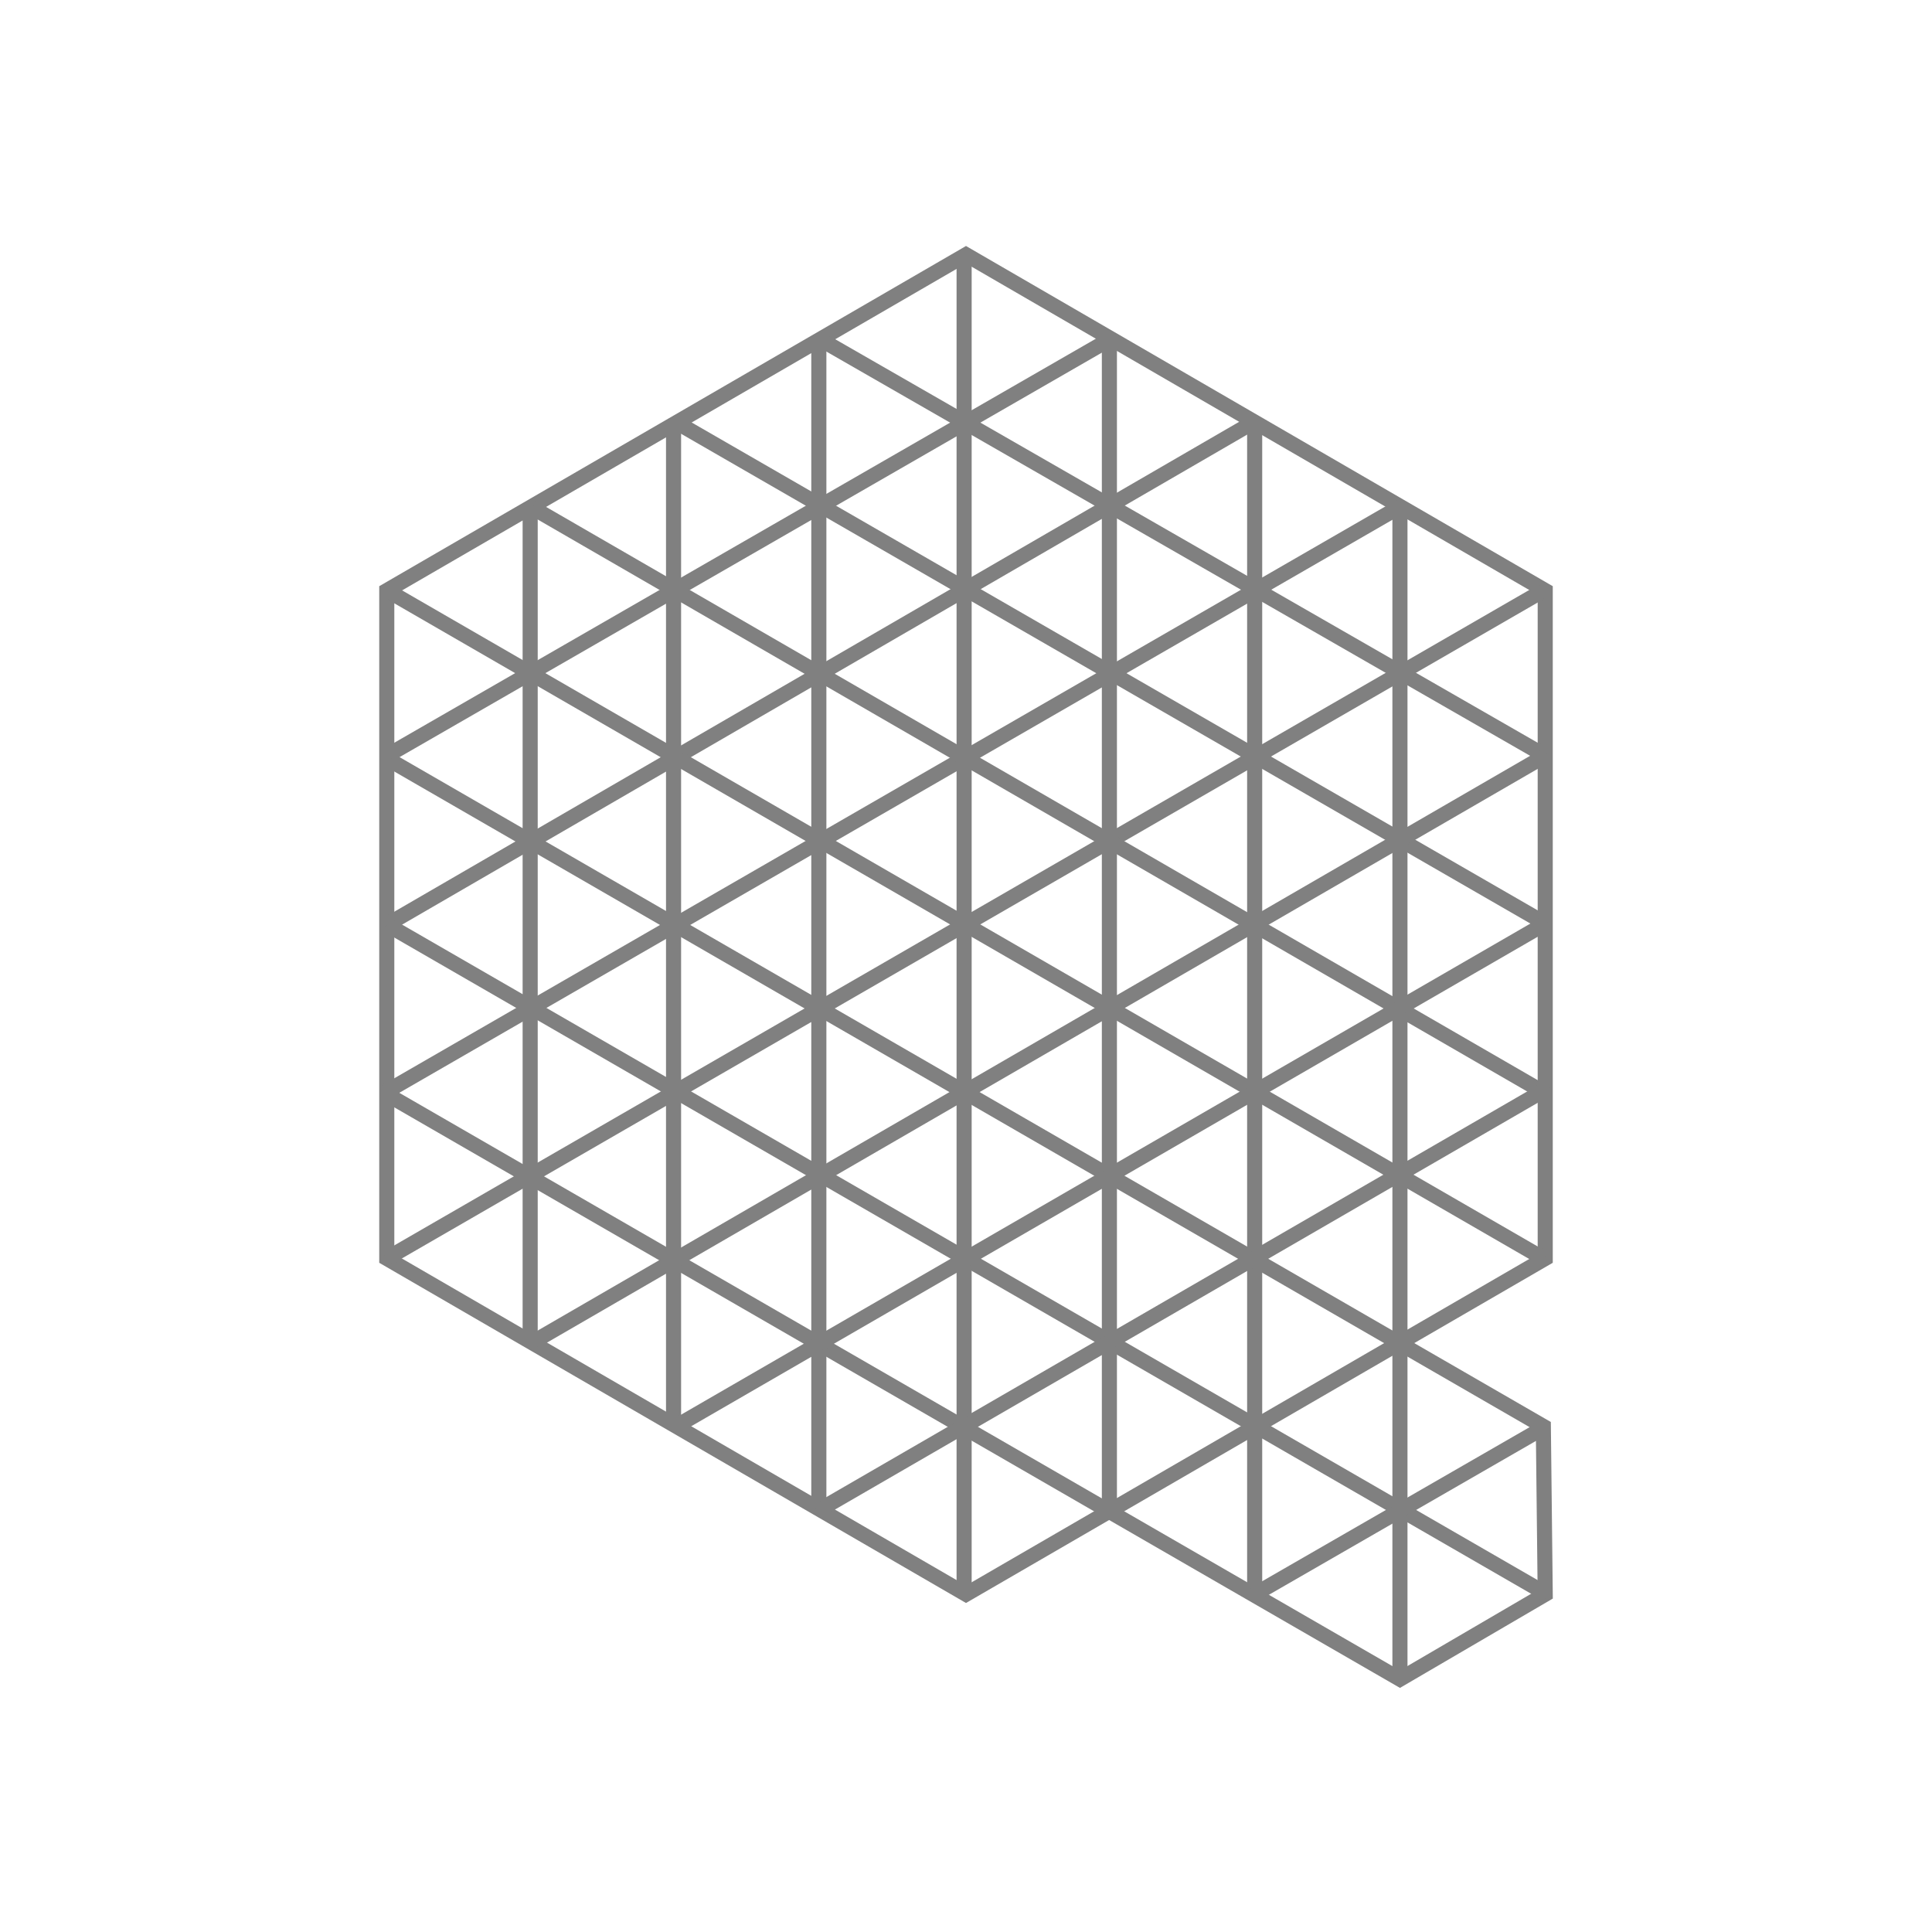
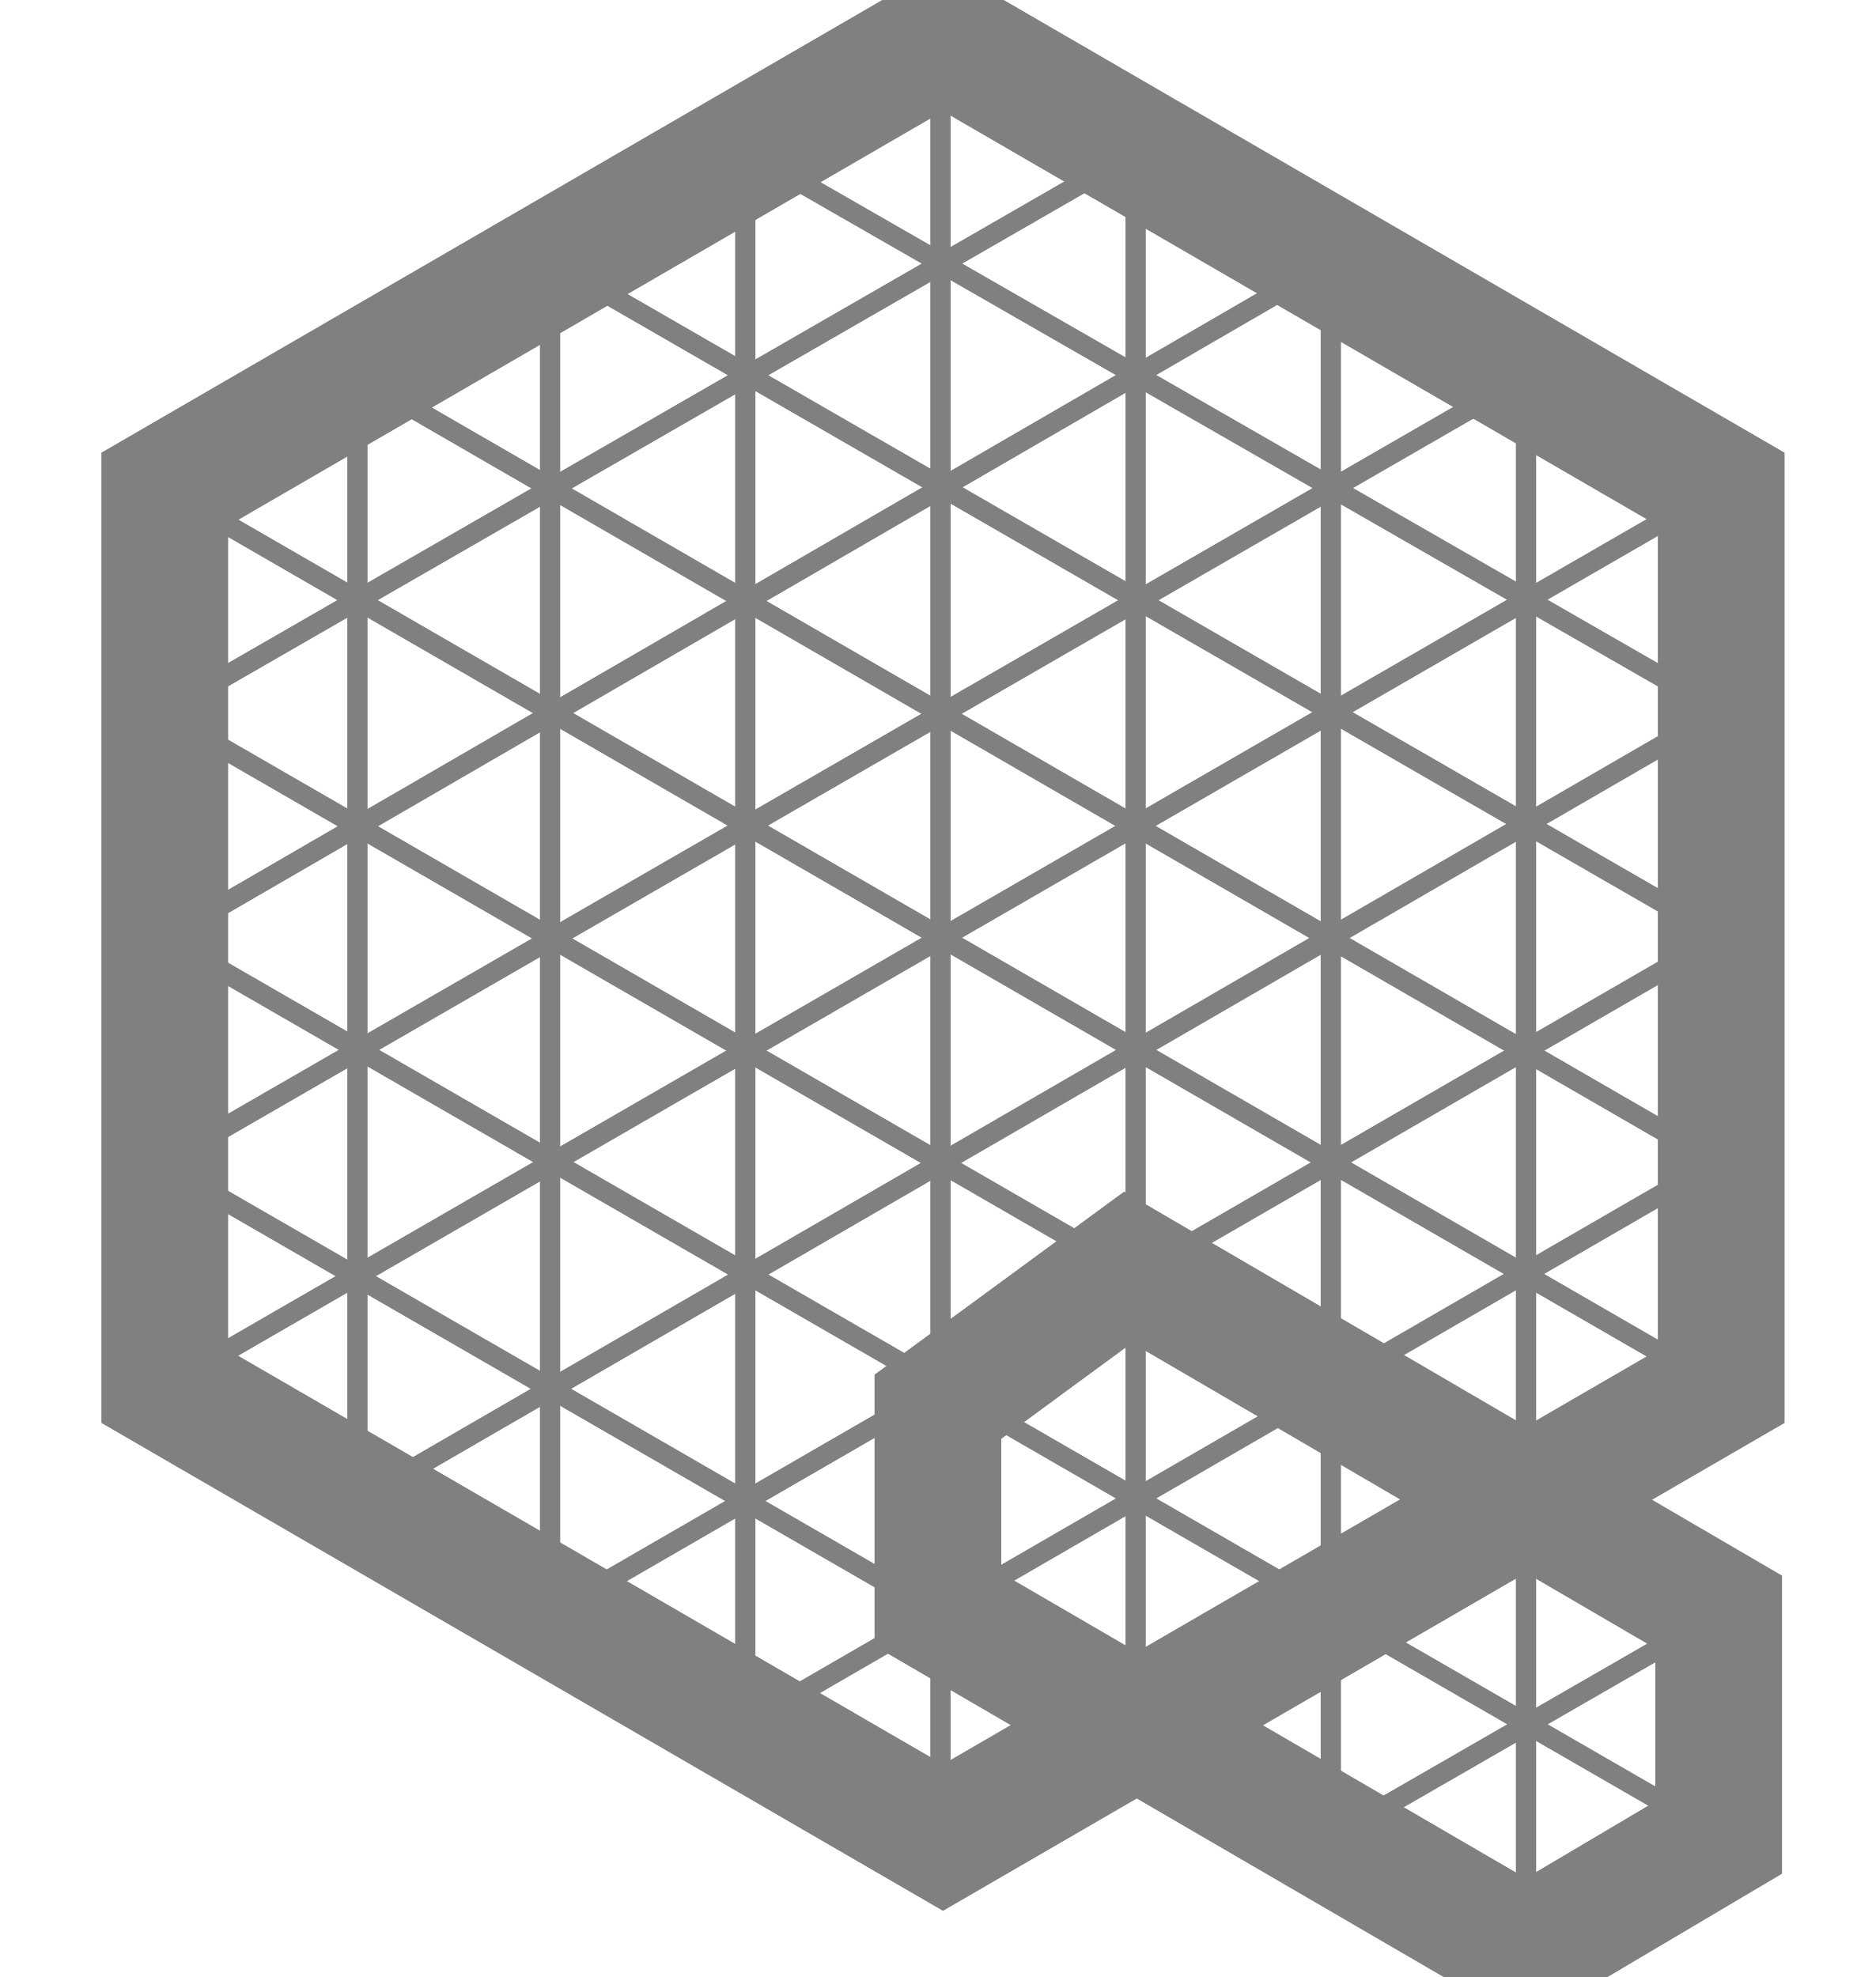
- <svg xmlns="http://www.w3.org/2000/svg" viewBox="0 0 1024 1024">
+ <svg xmlns="http://www.w3.org/2000/svg" viewBox="140 120 740 780">
  <g fill="none" stroke="gray" stroke-width="8">
-     <path d="M 512 135 L 819 313 L 819 667 L 512 845 L 205 667 L 205 313 L 512 135 Z" />
+     <path stroke-width="50" d="M 512 135 L 819 313 L 819 667 L 512 845 L 205 667 L 205 313 L 512 135 Z" />
+     <path stroke-width="50" d="M 510 755 L 742 890 L 818 845 L 818 756 L 585 620 L 510 675 Z" />
    <path d="M 205 580 L 742 890 L 819 845 L 818 756 L 205 402" />
    <path d="M 204 579 L 743 268" />
    <path d="M 664 224 L 207 489" />
    <path d="M 206 400 L 588 180" />
    <path d="M 205 667 L 818 313" />
    <path d="M 205 490 L 820 845" />
    <path d="M 207 314 L 818 667" />
    <path d="M 282 269 L 820 580" />
    <path d="M 820 490 L 357 223" />
    <path d="M 435 180 L 818 400" />
    <path d="M 281 710 L 281 271" />
    <path d="M 357 755 L 357 223" />
    <path d="M 283 711 L 820 400" />
    <path d="M 434 797 L 434 181" />
    <path d="M 511 136 L 511 844" />
    <path d="M 588 799 L 588 182" />
    <path d="M 665 223 L 665 845" />
    <path d="M 742 887 L 742 267" />
    <path d="M 665 845 L 816 758" />
    <path d="M 433 801 L 820 577" />
    <path d="M 820 489 L 360 755" />
  </g>
</svg>
